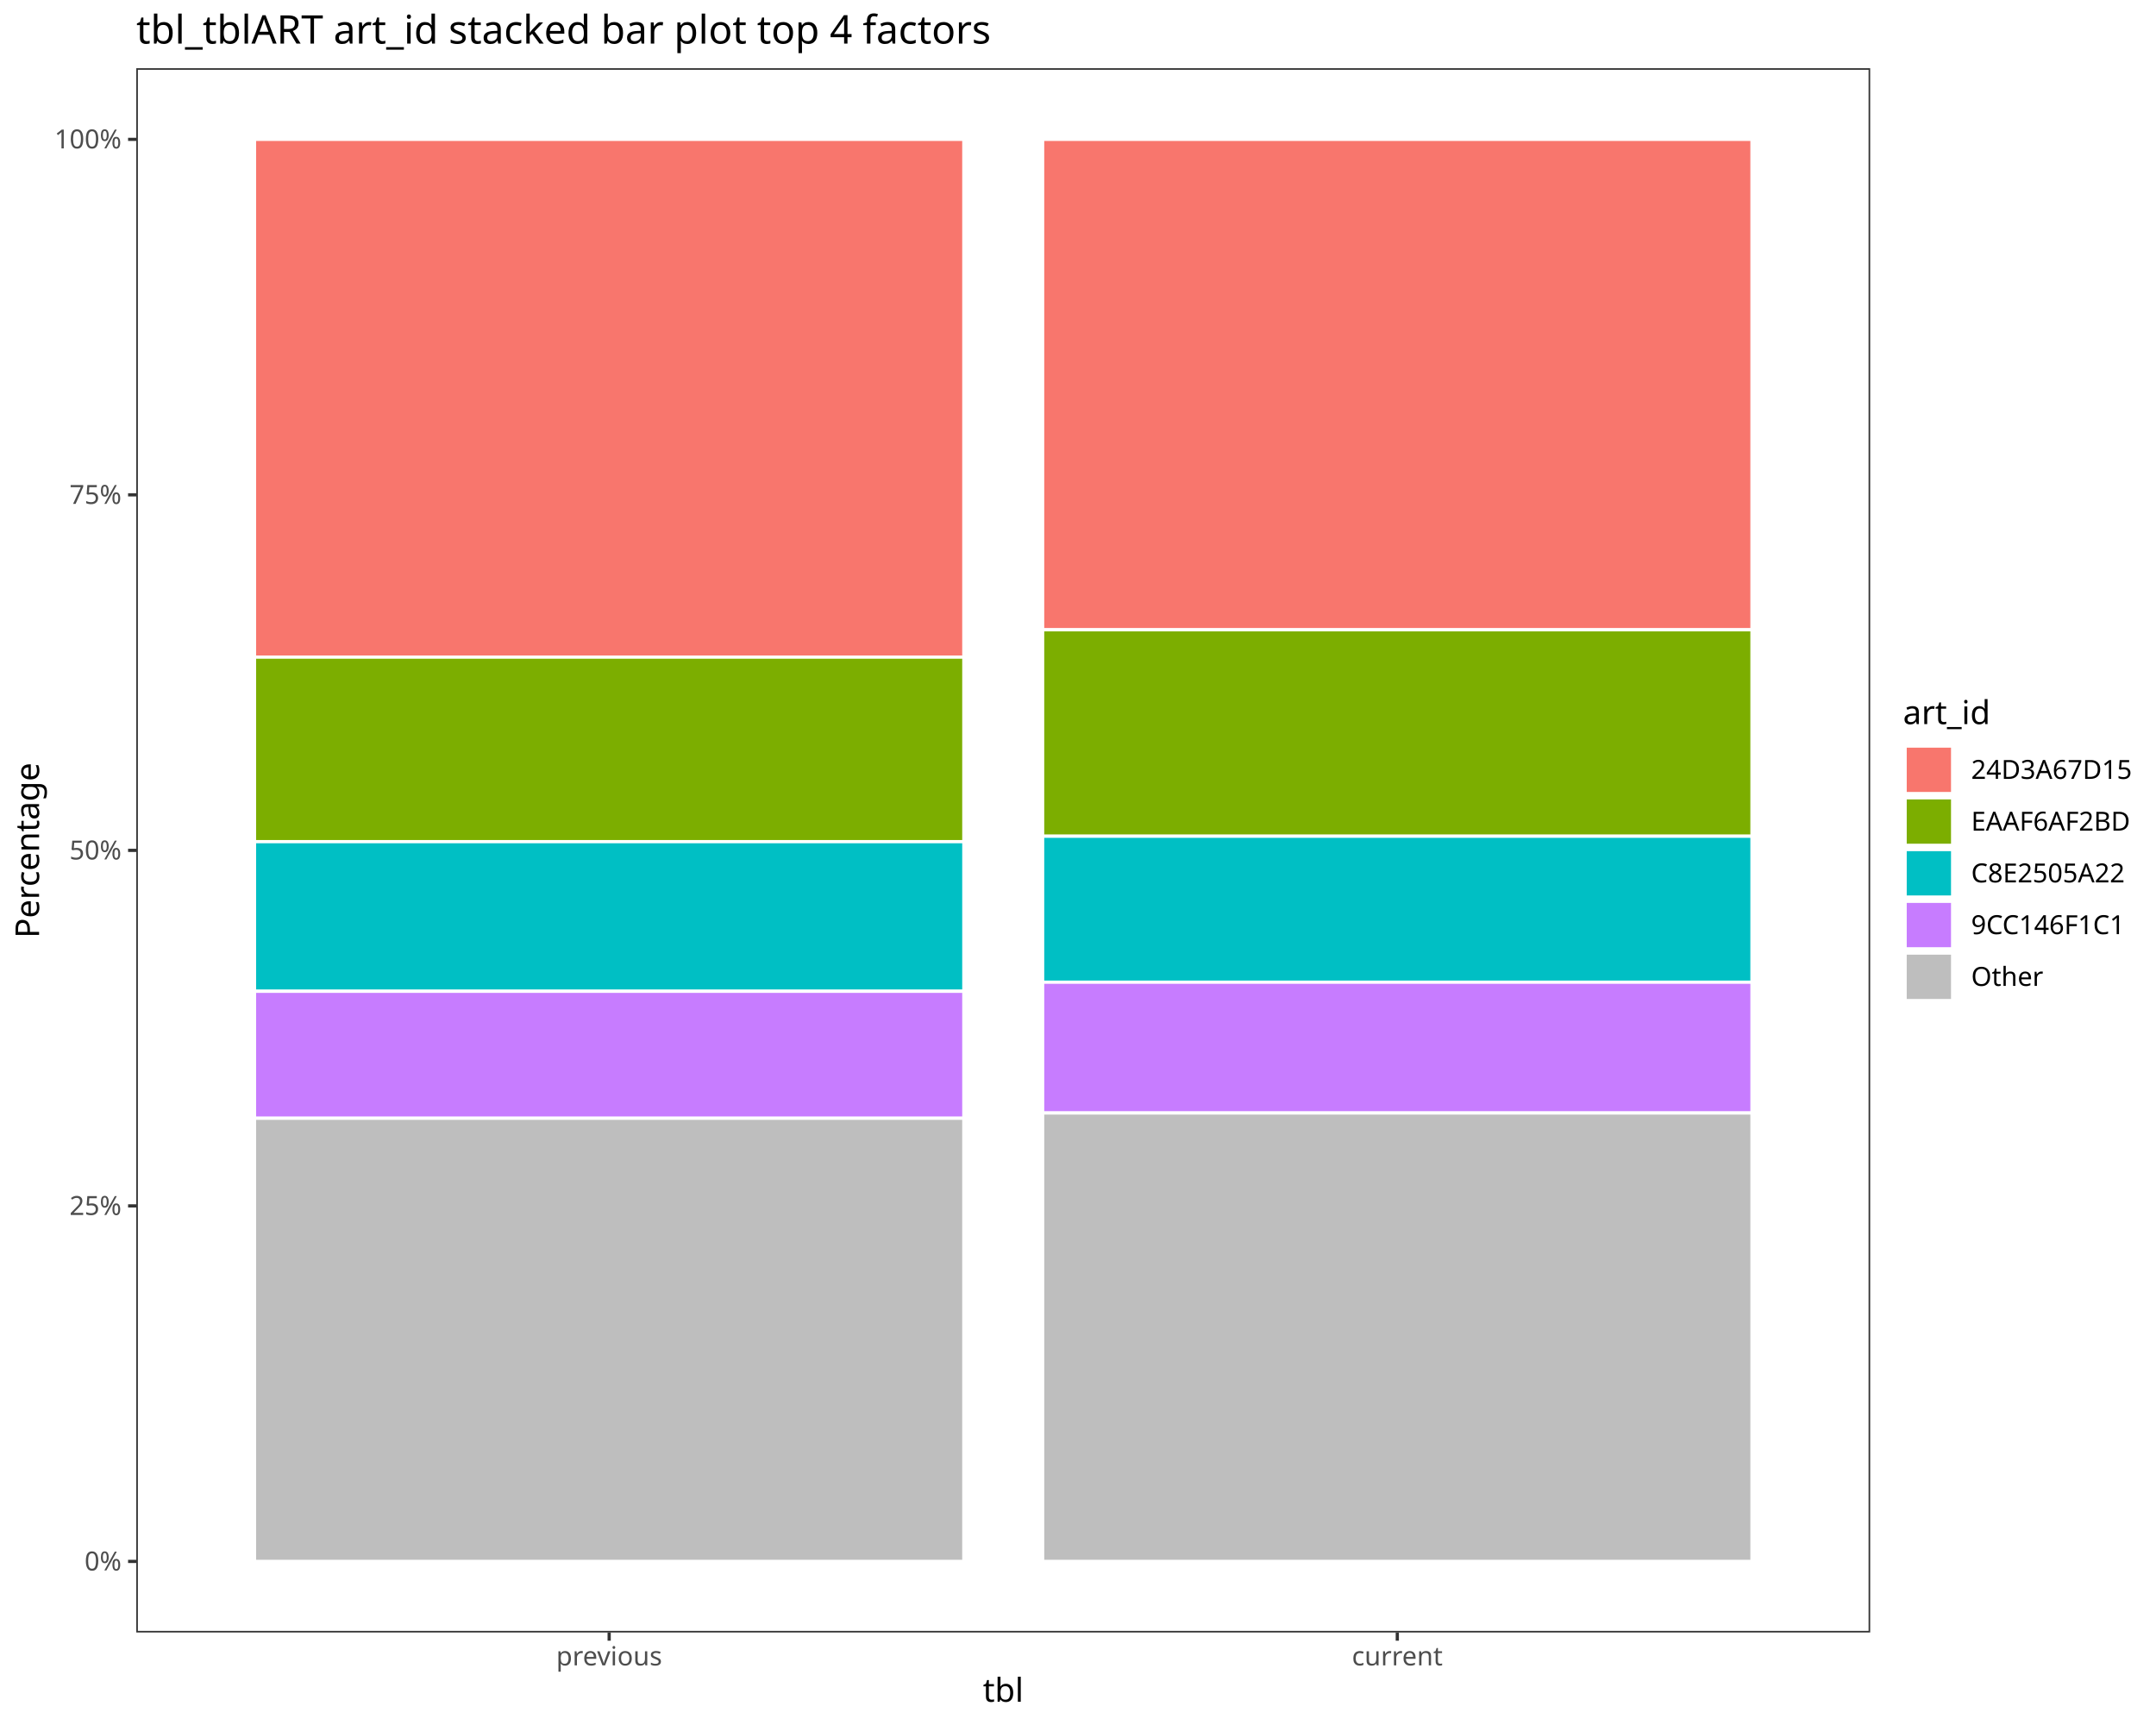
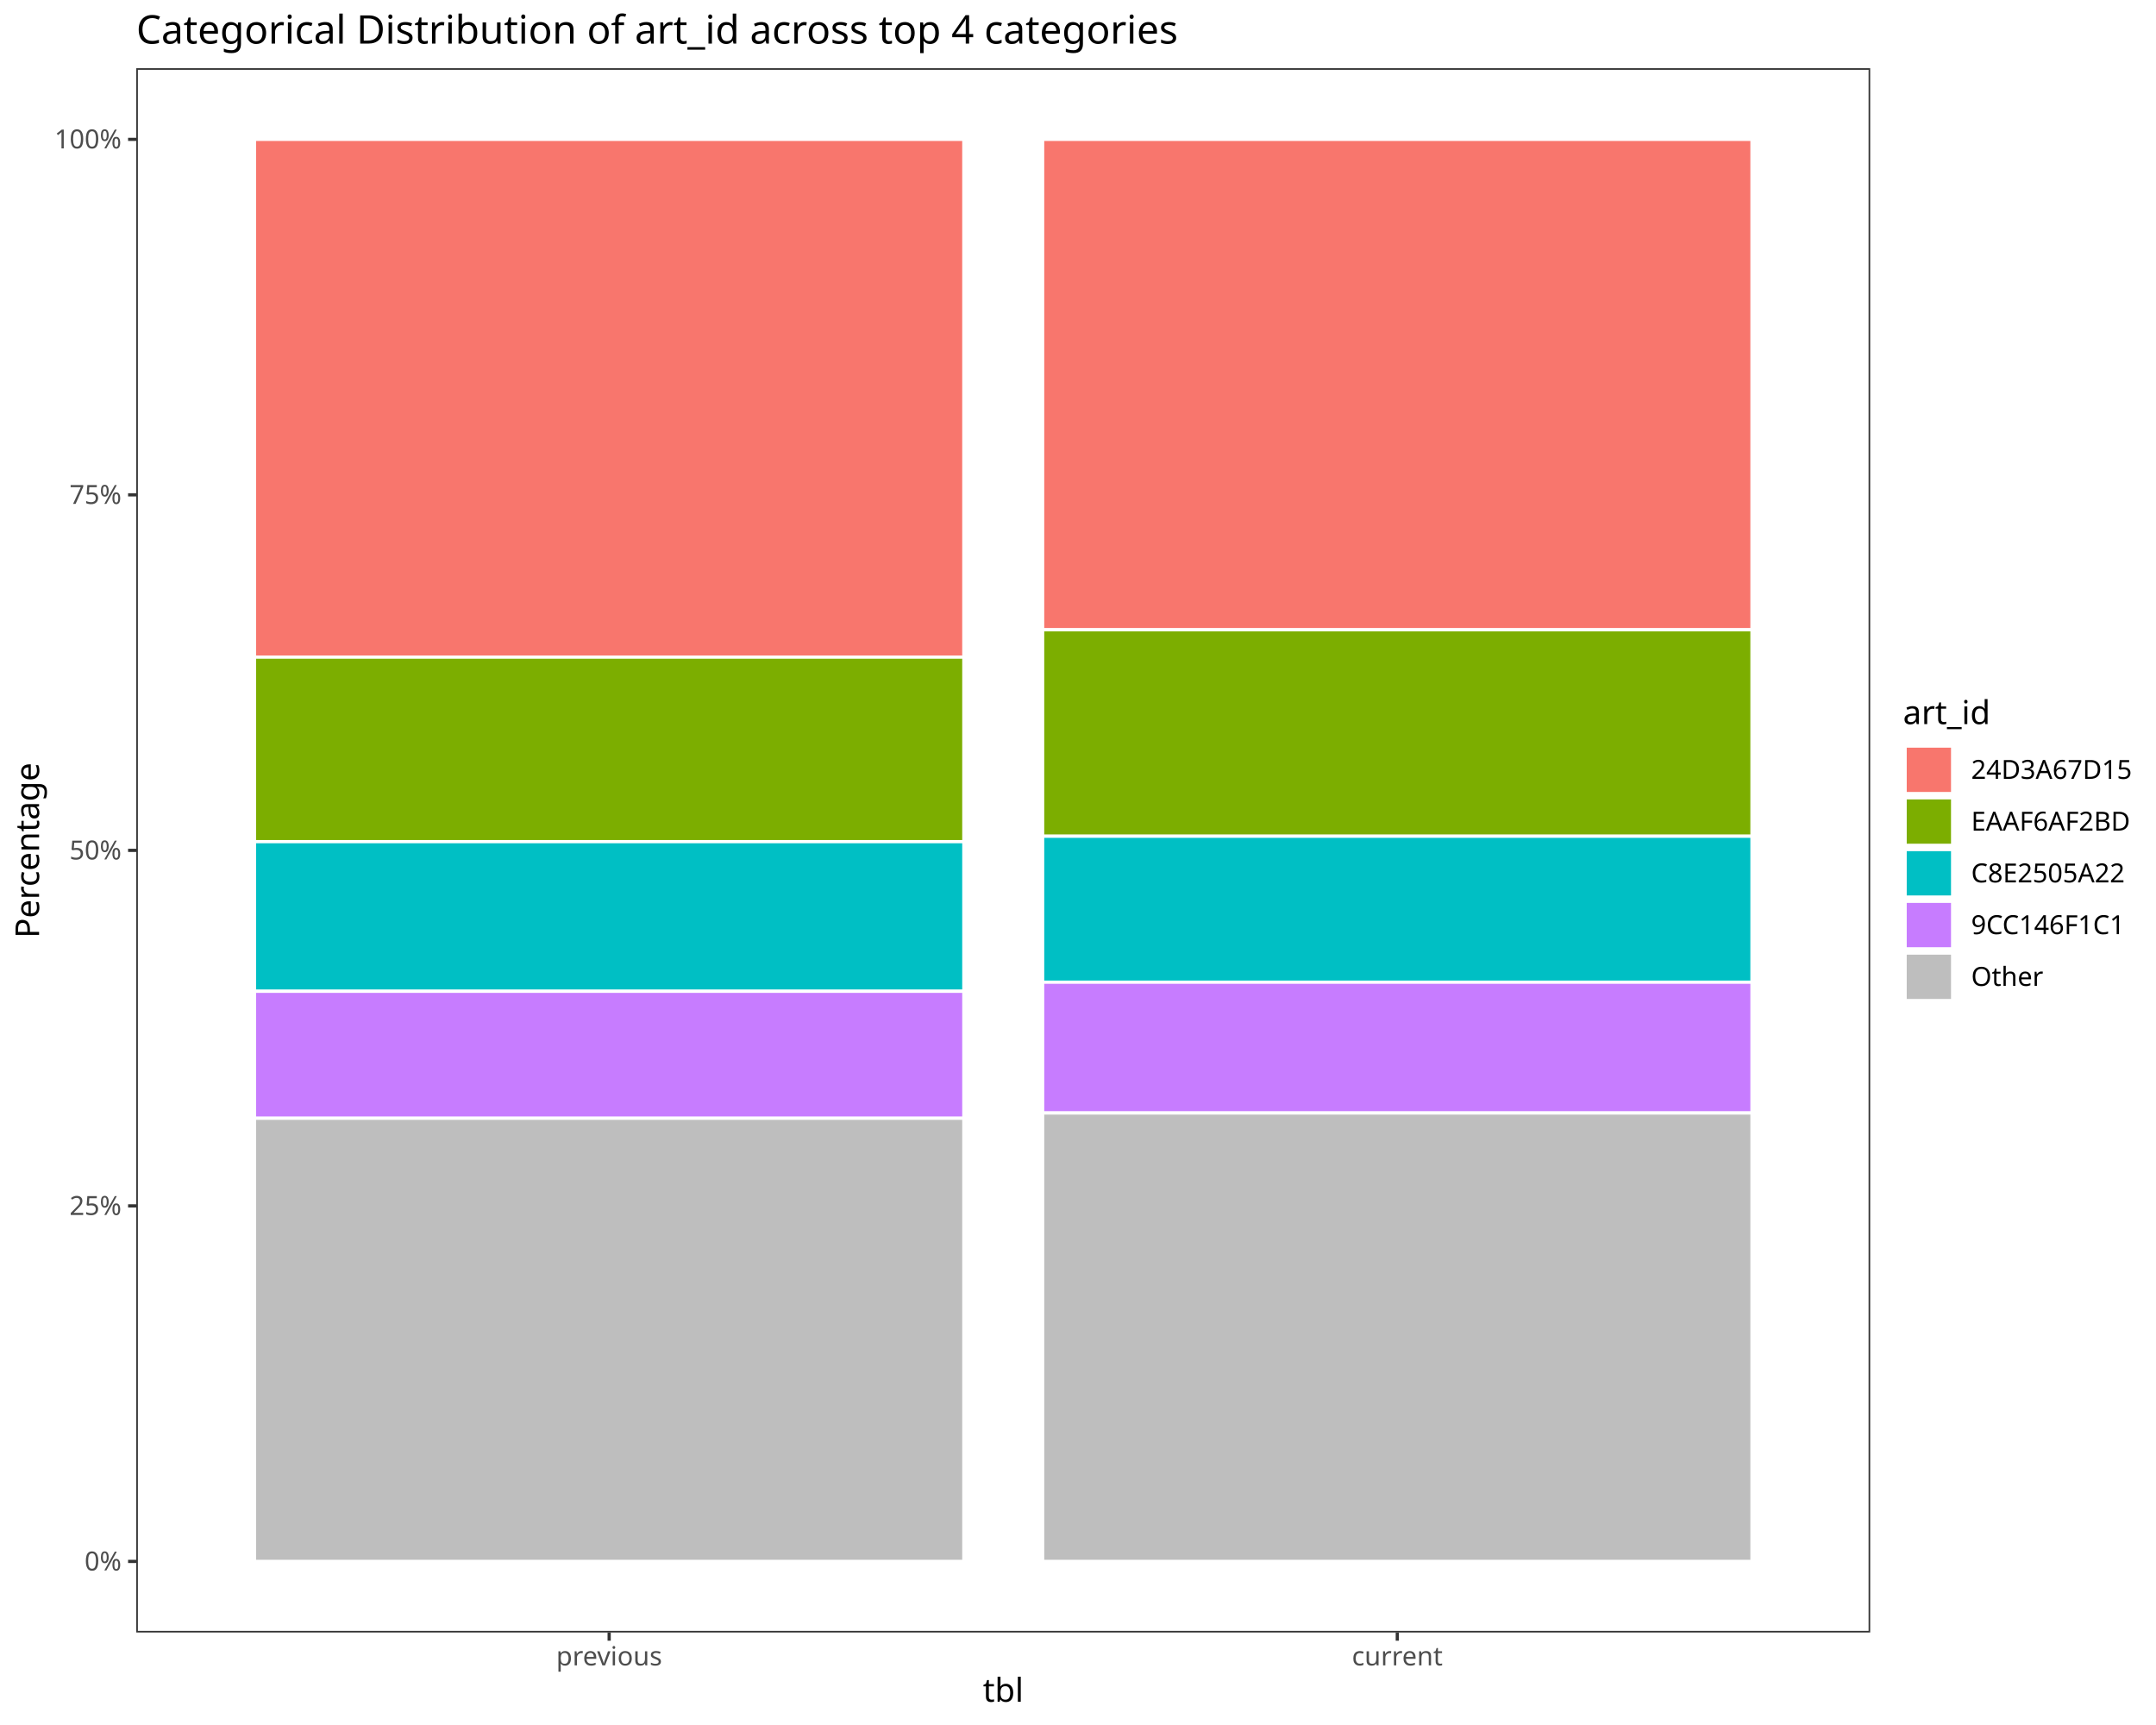
<svg xmlns="http://www.w3.org/2000/svg" class="svglite" data-engine-version="2.0" width="720.00pt" height="576.00pt" viewBox="0 0 720.00 576.00">
  <defs>
    <style type="text/css">
    .svglite line, .svglite polyline, .svglite polygon, .svglite path, .svglite rect, .svglite circle {
      fill: none;
      stroke: #000000;
      stroke-linecap: round;
      stroke-linejoin: round;
      stroke-miterlimit: 10.00;
    }
  </style>
  </defs>
  <rect width="100%" height="100%" style="stroke: none; fill: #FFFFFF;" />
  <defs>
    <clipPath id="cpMC4wMHw3MjAuMDB8MC4wMHw1NzYuMDA=">
      <rect x="0.00" y="0.00" width="720.00" height="576.00" />
    </clipPath>
  </defs>
  <g clip-path="url(#cpMC4wMHw3MjAuMDB8MC4wMHw1NzYuMDA=)">
    <rect x="0.00" y="0.00" width="720.00" height="576.00" style="stroke-width: 1.07; stroke: #FFFFFF; fill: #FFFFFF;" />
  </g>
  <defs>
    <clipPath id="cpNDUuNTF8NjI0LjU1fDIyLjc4fDU0NS4xMQ==">
      <rect x="45.51" y="22.78" width="579.04" height="522.33" />
    </clipPath>
  </defs>
  <g clip-path="url(#cpNDUuNTF8NjI0LjU1fDIyLjc4fDU0NS4xMQ==)">
    <rect x="45.51" y="22.78" width="579.04" height="522.33" style="stroke-width: 1.07; stroke: none; fill: #FFFFFF;" />
    <rect x="84.99" y="46.53" width="236.88" height="172.89" style="stroke-width: 1.07; stroke: #FFFFFF; stroke-linecap: butt; stroke-linejoin: miter; fill: #F8766D;" />
    <rect x="84.99" y="219.42" width="236.88" height="61.62" style="stroke-width: 1.07; stroke: #FFFFFF; stroke-linecap: butt; stroke-linejoin: miter; fill: #7CAE00;" />
    <rect x="84.99" y="281.04" width="236.88" height="49.95" style="stroke-width: 1.07; stroke: #FFFFFF; stroke-linecap: butt; stroke-linejoin: miter; fill: #00BFC4;" />
    <rect x="84.99" y="331.00" width="236.88" height="42.40" style="stroke-width: 1.07; stroke: #FFFFFF; stroke-linecap: butt; stroke-linejoin: miter; fill: #C77CFF;" />
    <rect x="84.99" y="373.40" width="236.88" height="147.97" style="stroke-width: 1.07; stroke: #FFFFFF; stroke-linecap: butt; stroke-linejoin: miter; fill: #BEBEBE;" />
    <rect x="348.19" y="46.53" width="236.88" height="163.77" style="stroke-width: 1.07; stroke: #FFFFFF; stroke-linecap: butt; stroke-linejoin: miter; fill: #F8766D;" />
    <rect x="348.19" y="210.29" width="236.88" height="68.93" style="stroke-width: 1.07; stroke: #FFFFFF; stroke-linecap: butt; stroke-linejoin: miter; fill: #7CAE00;" />
    <rect x="348.19" y="279.23" width="236.88" height="48.75" style="stroke-width: 1.07; stroke: #FFFFFF; stroke-linecap: butt; stroke-linejoin: miter; fill: #00BFC4;" />
    <rect x="348.19" y="327.97" width="236.88" height="43.67" style="stroke-width: 1.07; stroke: #FFFFFF; stroke-linecap: butt; stroke-linejoin: miter; fill: #C77CFF;" />
    <rect x="348.19" y="371.64" width="236.88" height="149.73" style="stroke-width: 1.07; stroke: #FFFFFF; stroke-linecap: butt; stroke-linejoin: miter; fill: #BEBEBE;" />
    <rect x="45.51" y="22.78" width="579.04" height="522.33" style="stroke-width: 1.07; stroke: #333333;" />
  </g>
  <g clip-path="url(#cpMC4wMHw3MjAuMDB8MC4wMHw1NzYuMDA=)">
    <text x="40.58" y="524.40" text-anchor="end" style="font-size: 8.80px; fill: #4D4D4D; font-family: sans;" textLength="12.72px" lengthAdjust="spacingAndGlyphs">0%</text>
    <text x="40.58" y="405.69" text-anchor="end" style="font-size: 8.80px; fill: #4D4D4D; font-family: sans;" textLength="17.61px" lengthAdjust="spacingAndGlyphs">25%</text>
    <text x="40.58" y="286.98" text-anchor="end" style="font-size: 8.80px; fill: #4D4D4D; font-family: sans;" textLength="17.61px" lengthAdjust="spacingAndGlyphs">50%</text>
    <text x="40.58" y="168.26" text-anchor="end" style="font-size: 8.80px; fill: #4D4D4D; font-family: sans;" textLength="17.61px" lengthAdjust="spacingAndGlyphs">75%</text>
    <text x="40.58" y="49.55" text-anchor="end" style="font-size: 8.80px; fill: #4D4D4D; font-family: sans;" textLength="22.51px" lengthAdjust="spacingAndGlyphs">100%</text>
    <polyline points="42.77,521.37 45.51,521.37 " style="stroke-width: 1.07; stroke: #333333; stroke-linecap: butt;" />
    <polyline points="42.77,402.66 45.51,402.66 " style="stroke-width: 1.07; stroke: #333333; stroke-linecap: butt;" />
    <polyline points="42.77,283.95 45.51,283.95 " style="stroke-width: 1.07; stroke: #333333; stroke-linecap: butt;" />
    <polyline points="42.77,165.24 45.51,165.24 " style="stroke-width: 1.07; stroke: #333333; stroke-linecap: butt;" />
    <polyline points="42.77,46.53 45.51,46.53 " style="stroke-width: 1.07; stroke: #333333; stroke-linecap: butt;" />
    <polyline points="203.43,547.85 203.43,545.11 " style="stroke-width: 1.07; stroke: #333333; stroke-linecap: butt;" />
    <polyline points="466.63,547.85 466.63,545.11 " style="stroke-width: 1.07; stroke: #333333; stroke-linecap: butt;" />
    <text x="203.43" y="556.10" text-anchor="middle" style="font-size: 8.80px; fill: #4D4D4D; font-family: sans;" textLength="33.27px" lengthAdjust="spacingAndGlyphs">previous</text>
    <text x="466.63" y="556.10" text-anchor="middle" style="font-size: 8.80px; fill: #4D4D4D; font-family: sans;" textLength="27.39px" lengthAdjust="spacingAndGlyphs">current</text>
    <text x="335.03" y="568.24" text-anchor="middle" style="font-size: 11.00px; font-family: sans;" textLength="11.62px" lengthAdjust="spacingAndGlyphs">tbl</text>
    <text transform="translate(13.05,283.95) rotate(-90)" text-anchor="middle" style="font-size: 11.00px; font-family: sans;" textLength="56.27px" lengthAdjust="spacingAndGlyphs">Percentage</text>
    <rect x="635.51" y="233.08" width="79.01" height="101.73" style="stroke-width: 1.07; stroke: none; fill: #FFFFFF;" />
    <text x="635.51" y="241.79" style="font-size: 11.00px; font-family: sans;" textLength="27.52px" lengthAdjust="spacingAndGlyphs">art_id</text>
    <rect x="635.51" y="248.41" width="17.28" height="17.28" style="stroke-width: 1.07; stroke: none; fill: #FFFFFF;" />
    <rect x="636.22" y="249.12" width="15.86" height="15.86" style="stroke-width: 1.07; stroke: #FFFFFF; stroke-linecap: butt; stroke-linejoin: miter; fill: #F8766D;" />
    <rect x="635.51" y="265.69" width="17.28" height="17.28" style="stroke-width: 1.07; stroke: none; fill: #FFFFFF;" />
    <rect x="636.22" y="266.40" width="15.86" height="15.86" style="stroke-width: 1.07; stroke: #FFFFFF; stroke-linecap: butt; stroke-linejoin: miter; fill: #7CAE00;" />
    <rect x="635.51" y="282.97" width="17.28" height="17.28" style="stroke-width: 1.07; stroke: none; fill: #FFFFFF;" />
    <rect x="636.22" y="283.68" width="15.86" height="15.86" style="stroke-width: 1.07; stroke: #FFFFFF; stroke-linecap: butt; stroke-linejoin: miter; fill: #00BFC4;" />
    <rect x="635.51" y="300.25" width="17.28" height="17.28" style="stroke-width: 1.07; stroke: none; fill: #FFFFFF;" />
    <rect x="636.22" y="300.96" width="15.86" height="15.86" style="stroke-width: 1.07; stroke: #FFFFFF; stroke-linecap: butt; stroke-linejoin: miter; fill: #C77CFF;" />
    <rect x="635.51" y="317.53" width="17.28" height="17.28" style="stroke-width: 1.07; stroke: none; fill: #FFFFFF;" />
    <rect x="636.22" y="318.24" width="15.86" height="15.86" style="stroke-width: 1.07; stroke: #FFFFFF; stroke-linecap: butt; stroke-linejoin: miter; fill: #BEBEBE;" />
    <text x="658.27" y="260.08" style="font-size: 8.80px; font-family: sans;" textLength="52.85px" lengthAdjust="spacingAndGlyphs">24D3A67D15</text>
    <text x="658.27" y="277.36" style="font-size: 8.80px; font-family: sans;" textLength="56.25px" lengthAdjust="spacingAndGlyphs">EAAF6AF2BD</text>
    <text x="658.27" y="294.64" style="font-size: 8.80px; font-family: sans;" textLength="52.36px" lengthAdjust="spacingAndGlyphs">C8E2505A22</text>
    <text x="658.27" y="311.92" style="font-size: 8.80px; font-family: sans;" textLength="53.81px" lengthAdjust="spacingAndGlyphs">9CC146F1C1</text>
    <text x="658.27" y="329.20" style="font-size: 8.80px; font-family: sans;" textLength="22.01px" lengthAdjust="spacingAndGlyphs">Other</text>
-     <text x="45.51" y="14.56" style="font-size: 13.20px; font-family: sans;" textLength="271.50px" lengthAdjust="spacingAndGlyphs">tbl_tblART art_id stacked bar plot top 4 factors</text>
+     <text x="45.51" y="14.56" style="font-size: 13.20px; font-family: sans;" textLength="328.00px" lengthAdjust="spacingAndGlyphs">Categorical Distribution of art_id across top 4 categories</text>
  </g>
</svg>
